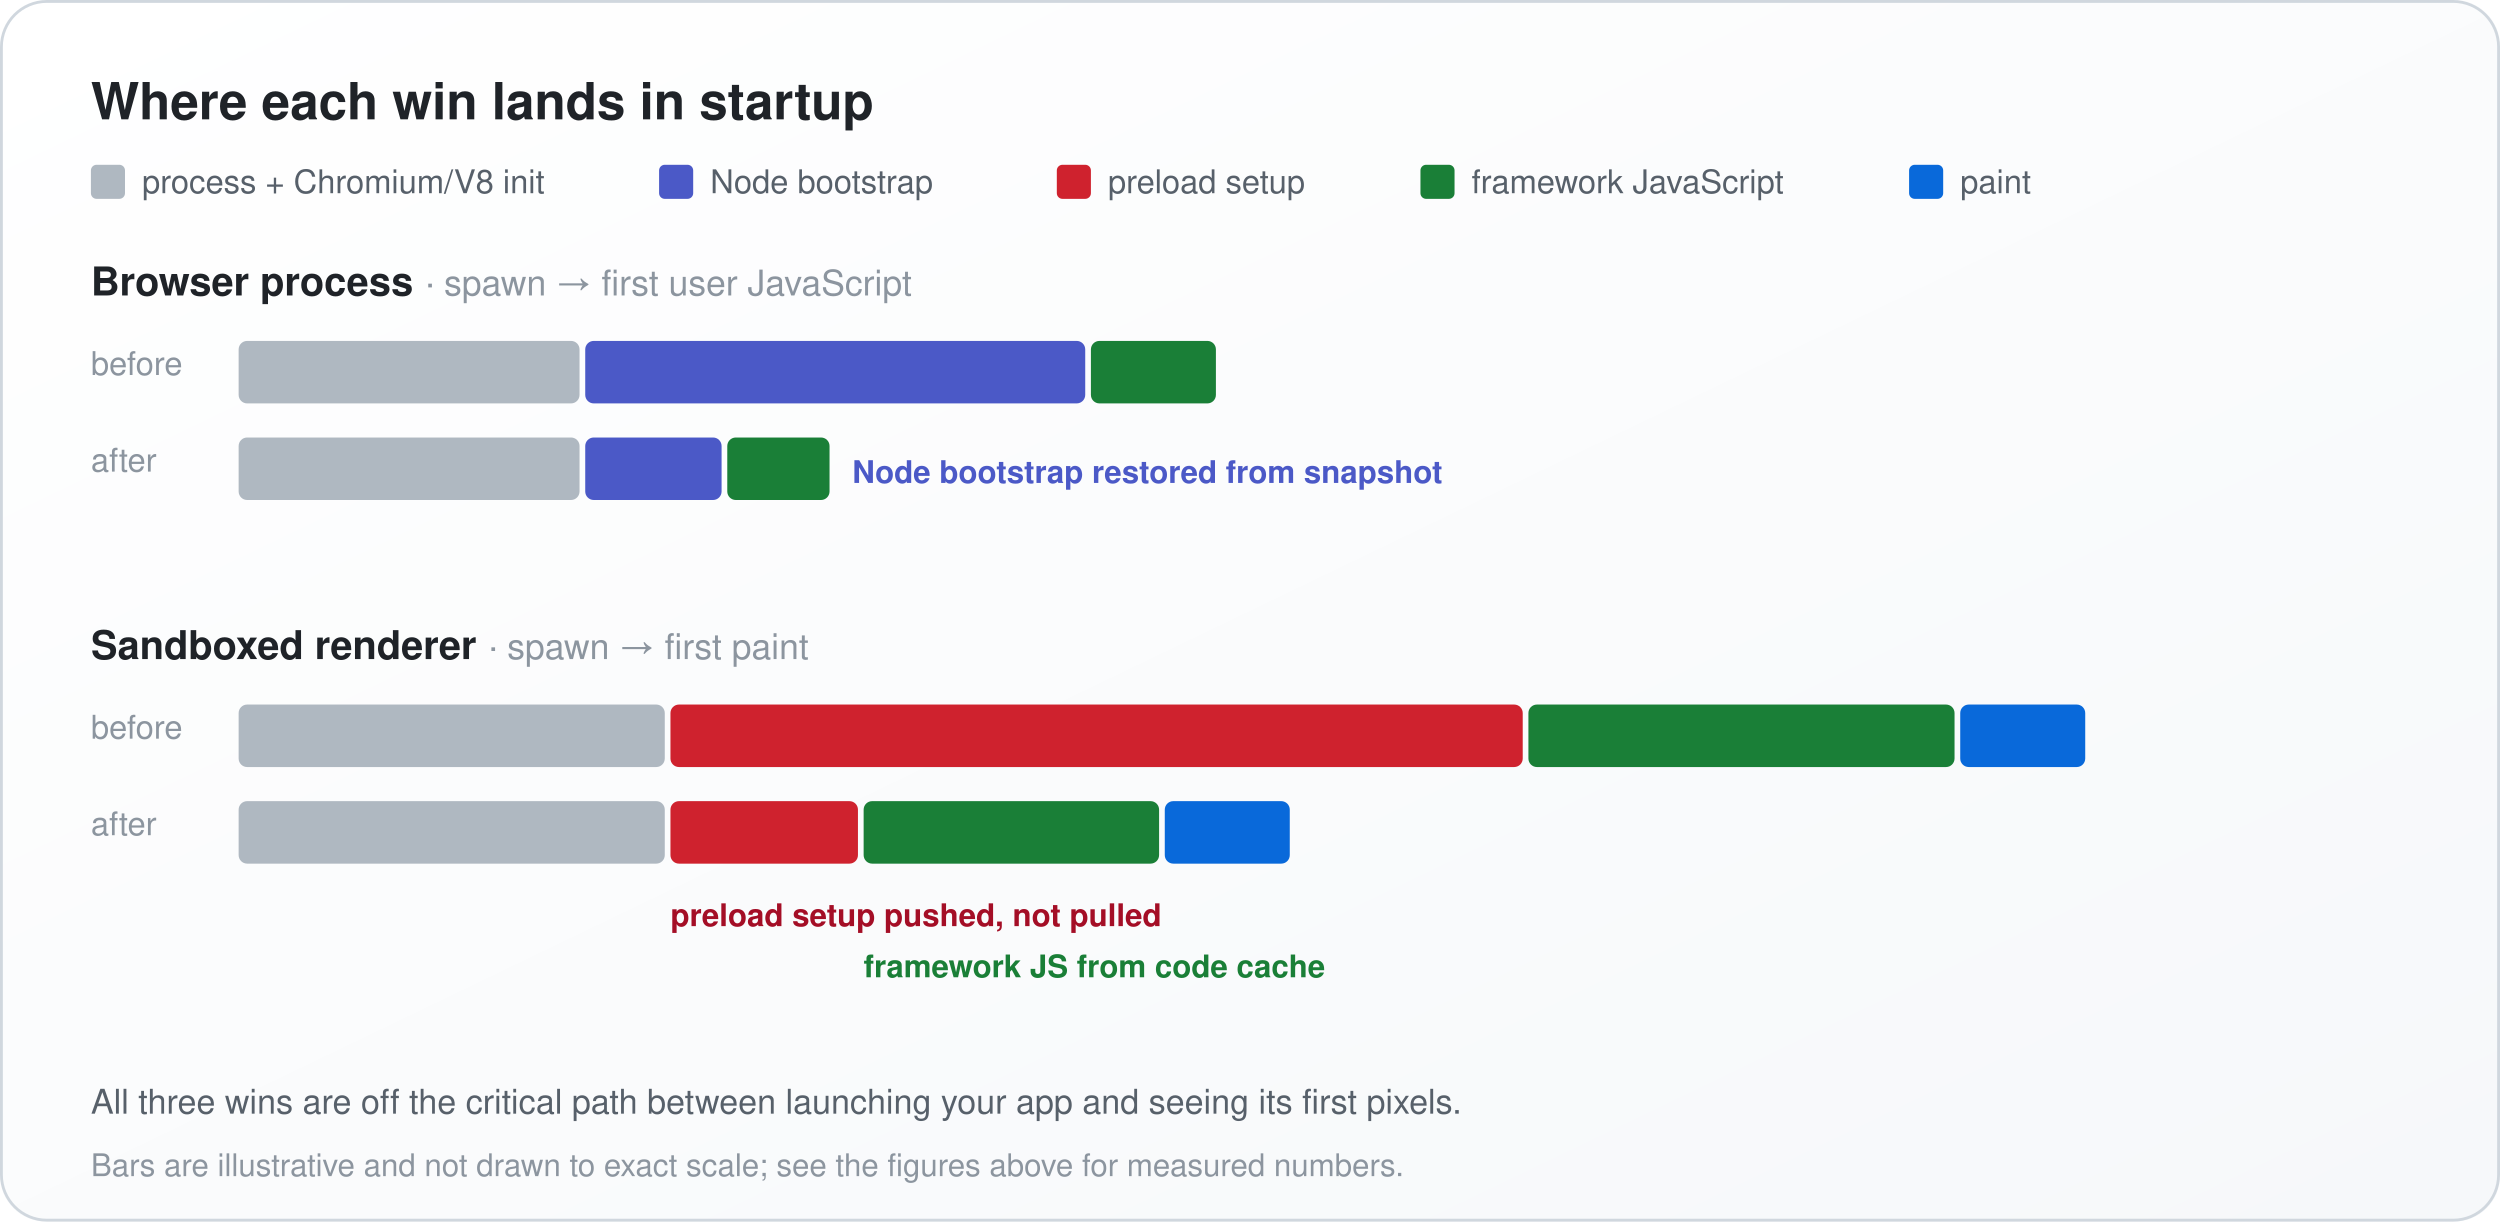
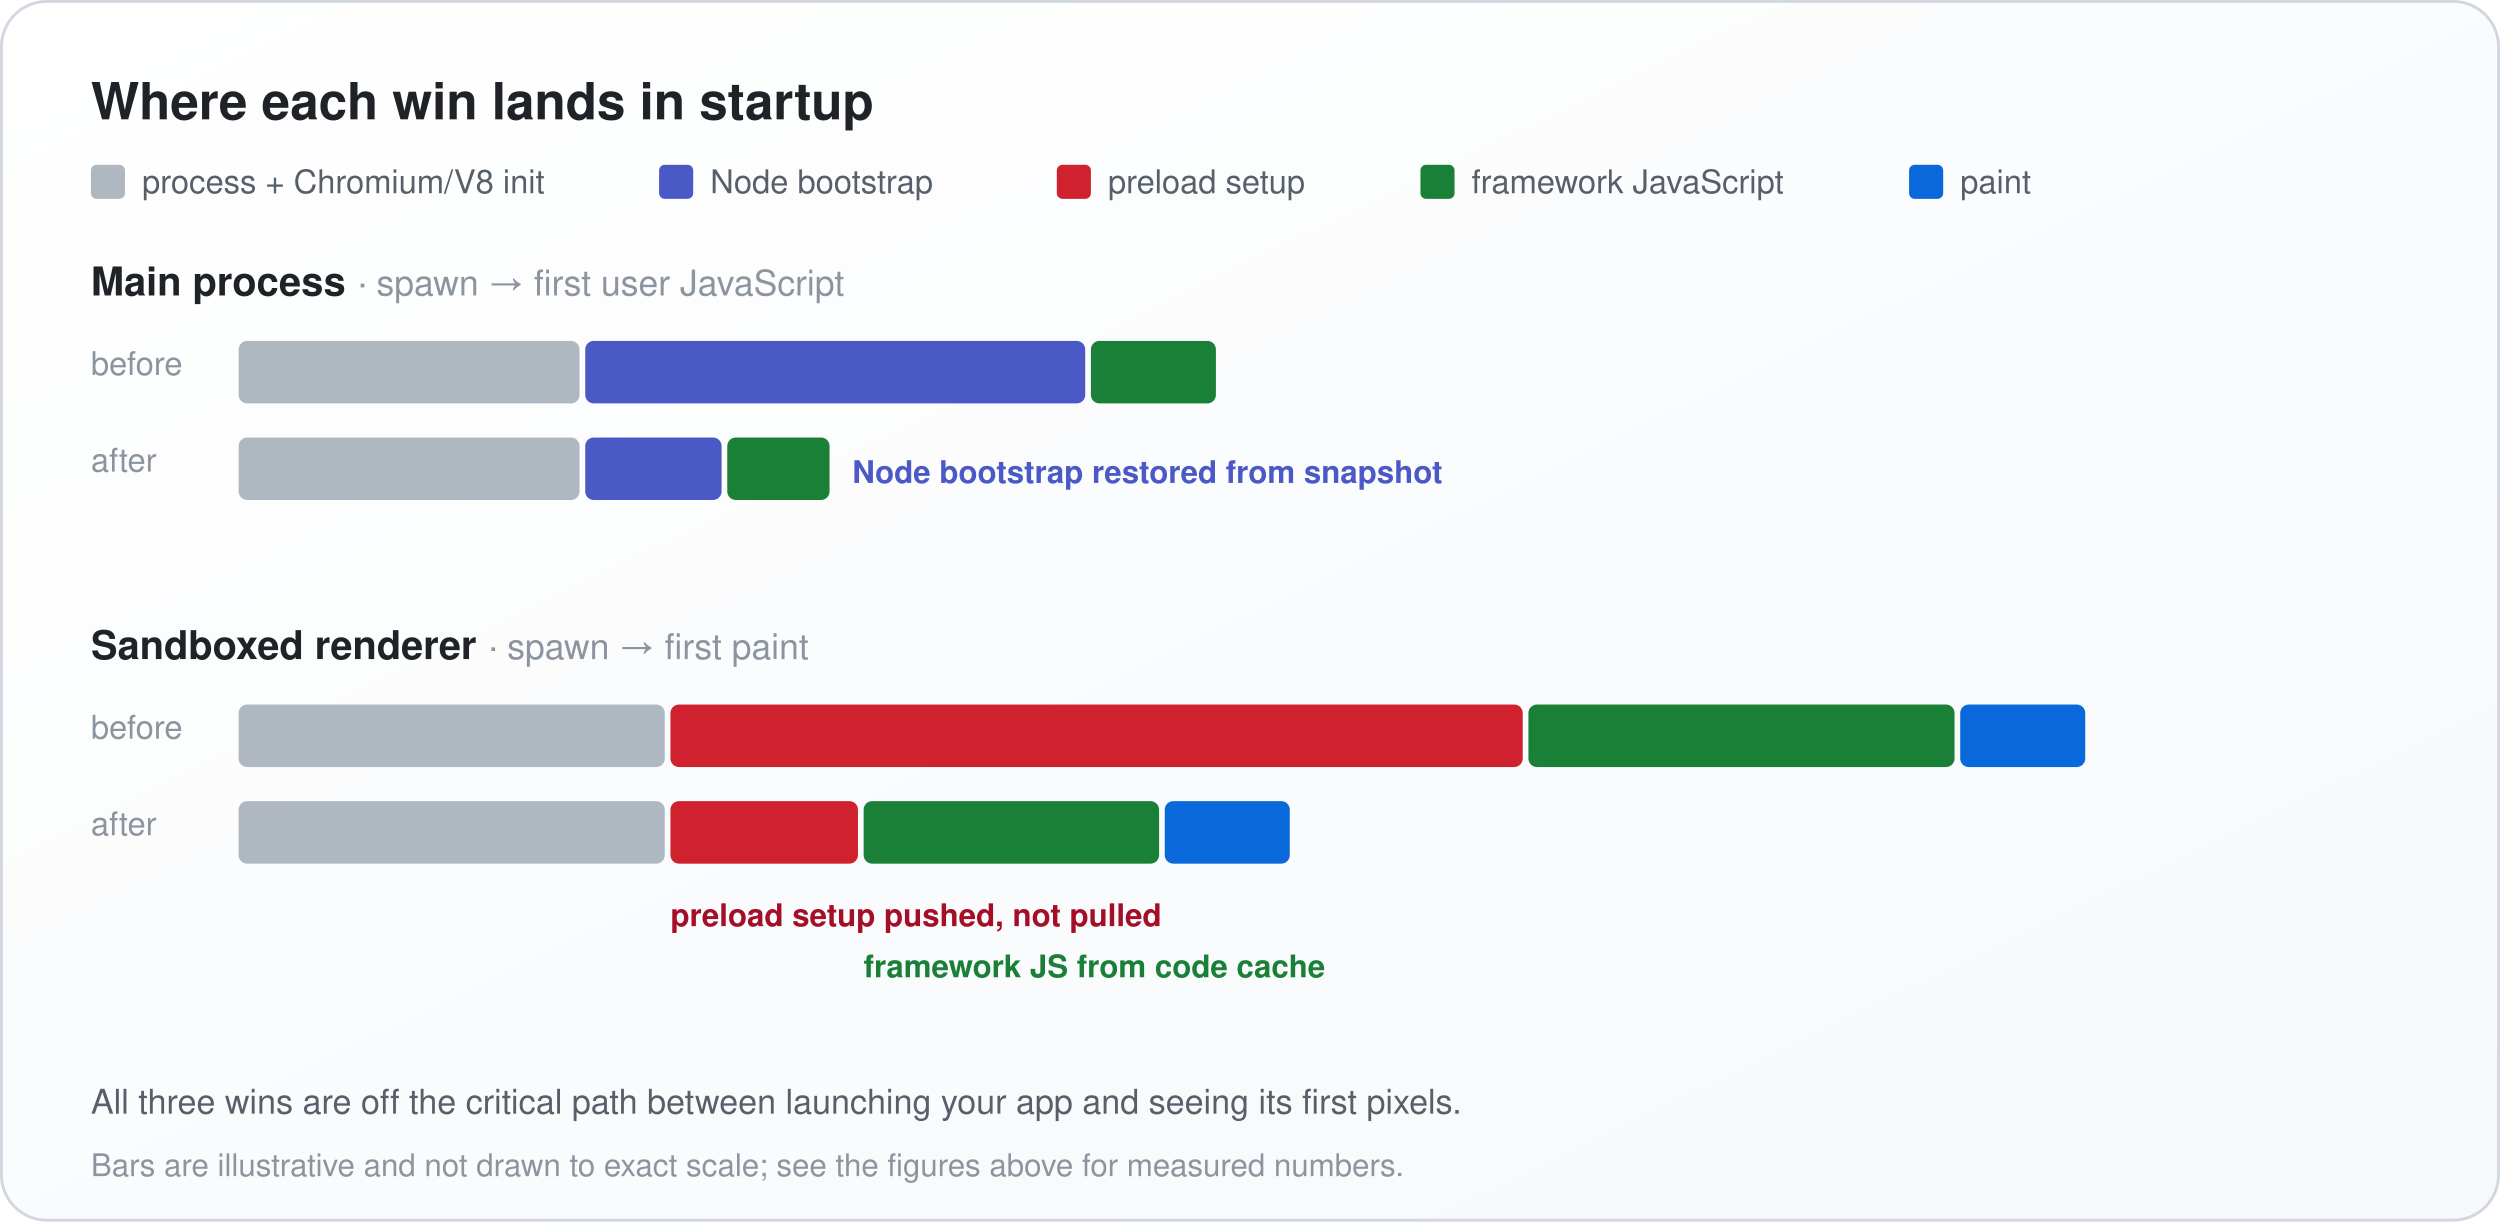
- <svg xmlns="http://www.w3.org/2000/svg" viewBox="0 0 880 430" font-family="-apple-system, BlinkMacSystemFont, 'Segoe UI', Helvetica, Arial, sans-serif" role="img" aria-label="Where each optimization lands in startup. The browser process timeline, from spawn to first user JavaScript, has phases for process and Chromium/V8 init, then the Node.js bootstrap, then framework JavaScript. The Node bootstrap shrinks dramatically with the startup snapshot. The sandboxed renderer timeline, from spawn to first paint, has process and Chromium init, preload setup, framework JavaScript compile, and paint. Preload setup shrinks with the one-way Mojo push, and framework JavaScript shrinks with the build-time code cache. Bars are illustrative and not to exact scale.">
+ <svg xmlns="http://www.w3.org/2000/svg" viewBox="0 0 880 430" font-family="-apple-system, BlinkMacSystemFont, 'Segoe UI', Helvetica, Arial, sans-serif" role="img" aria-label="Where each optimization lands in startup. The main process timeline, from spawn to first user JavaScript, has phases for process and Chromium/V8 init, then the Node.js bootstrap, then framework JavaScript. The Node bootstrap shrinks dramatically with the startup snapshot. The sandboxed renderer timeline, from spawn to first paint, has process and Chromium init, preload setup, framework JavaScript compile, and paint. Preload setup shrinks with the one-way Mojo push, and framework JavaScript shrinks with the build-time code cache. Bars are illustrative and not to exact scale.">
  <defs>
    <linearGradient id="bg" x1="0" y1="0" x2="1" y2="1">
      <stop offset="0" stop-color="#ffffff" />
      <stop offset="1" stop-color="#f6f8fa" />
    </linearGradient>
  </defs>
  <rect width="880" height="430" rx="16" fill="url(#bg)" />
  <rect x="0.5" y="0.5" width="879" height="429" rx="16" fill="none" stroke="#d0d7de" />
  <text x="32" y="42" fill="#1f2328" font-size="18" font-weight="700">Where each win lands in startup</text>
  <rect x="32" y="58" width="12" height="12" rx="2" fill="#afb8c1" />
  <text x="50" y="68" fill="#57606a" font-size="11.5">process + Chromium/V8 init</text>
  <rect x="232" y="58" width="12" height="12" rx="2" fill="#4b59c7" />
  <text x="250" y="68" fill="#57606a" font-size="11.5">Node bootstrap</text>
  <rect x="372" y="58" width="12" height="12" rx="2" fill="#cf222e" />
  <text x="390" y="68" fill="#57606a" font-size="11.5">preload setup</text>
  <rect x="500" y="58" width="12" height="12" rx="2" fill="#1a7f37" />
  <text x="518" y="68" fill="#57606a" font-size="11.5">framework JavaScript</text>
  <rect x="672" y="58" width="12" height="12" rx="2" fill="#0969da" />
  <text x="690" y="68" fill="#57606a" font-size="11.5">paint</text>
-   <text x="32" y="104" fill="#1f2328" font-size="14" font-weight="600">Browser process <tspan fill="#8c959f" font-weight="400" font-size="12.5">· spawn → first user JavaScript</tspan>
+   <text x="32" y="104" fill="#1f2328" font-size="14" font-weight="600">Main process <tspan fill="#8c959f" font-weight="400" font-size="12.5">· spawn → first user JavaScript</tspan>
  </text>
  <text x="32" y="132" fill="#8c959f" font-size="11.5">before</text>
  <rect x="84" y="120" width="120" height="22" rx="3" fill="#afb8c1" />
  <rect x="206" y="120" width="176" height="22" rx="3" fill="#4b59c7" />
  <rect x="384" y="120" width="44" height="22" rx="3" fill="#1a7f37" />
  <text x="32" y="166" fill="#8c959f" font-size="11.5">after</text>
  <rect x="84" y="154" width="120" height="22" rx="3" fill="#afb8c1" />
  <rect x="206" y="154" width="48" height="22" rx="3" fill="#4b59c7" />
  <rect x="256" y="154" width="36" height="22" rx="3" fill="#1a7f37" />
  <text x="300" y="170" fill="#4b59c7" font-size="11" font-weight="600">Node bootstrap restored from snapshot</text>
  <text x="32" y="232" fill="#1f2328" font-size="14" font-weight="600">Sandboxed renderer <tspan fill="#8c959f" font-weight="400" font-size="12.5">· spawn → first paint</tspan>
  </text>
  <text x="32" y="260" fill="#8c959f" font-size="11.5">before</text>
  <rect x="84" y="248" width="150" height="22" rx="3" fill="#afb8c1" />
  <rect x="236" y="248" width="300" height="22" rx="3" fill="#cf222e" />
  <rect x="538" y="248" width="150" height="22" rx="3" fill="#1a7f37" />
  <rect x="690" y="248" width="44" height="22" rx="3" fill="#0969da" />
  <text x="32" y="294" fill="#8c959f" font-size="11.5">after</text>
  <rect x="84" y="282" width="150" height="22" rx="3" fill="#afb8c1" />
  <rect x="236" y="282" width="66" height="22" rx="3" fill="#cf222e" />
  <rect x="304" y="282" width="104" height="22" rx="3" fill="#1a7f37" />
  <rect x="410" y="282" width="44" height="22" rx="3" fill="#0969da" />
  <text x="236" y="326" fill="#a40e26" font-size="11" font-weight="600">preload setup pushed, not pulled</text>
  <text x="304" y="344" fill="#1a7f37" font-size="11" font-weight="600">framework JS from code cache</text>
  <text x="32" y="392" fill="#57606a" font-size="12">All three wins are off the critical path between launching your app and seeing its first pixels.</text>
  <text x="32" y="414" fill="#8c959f" font-size="11">Bars are illustrative and not drawn to exact scale; see the figures above for measured numbers.</text>
</svg>
